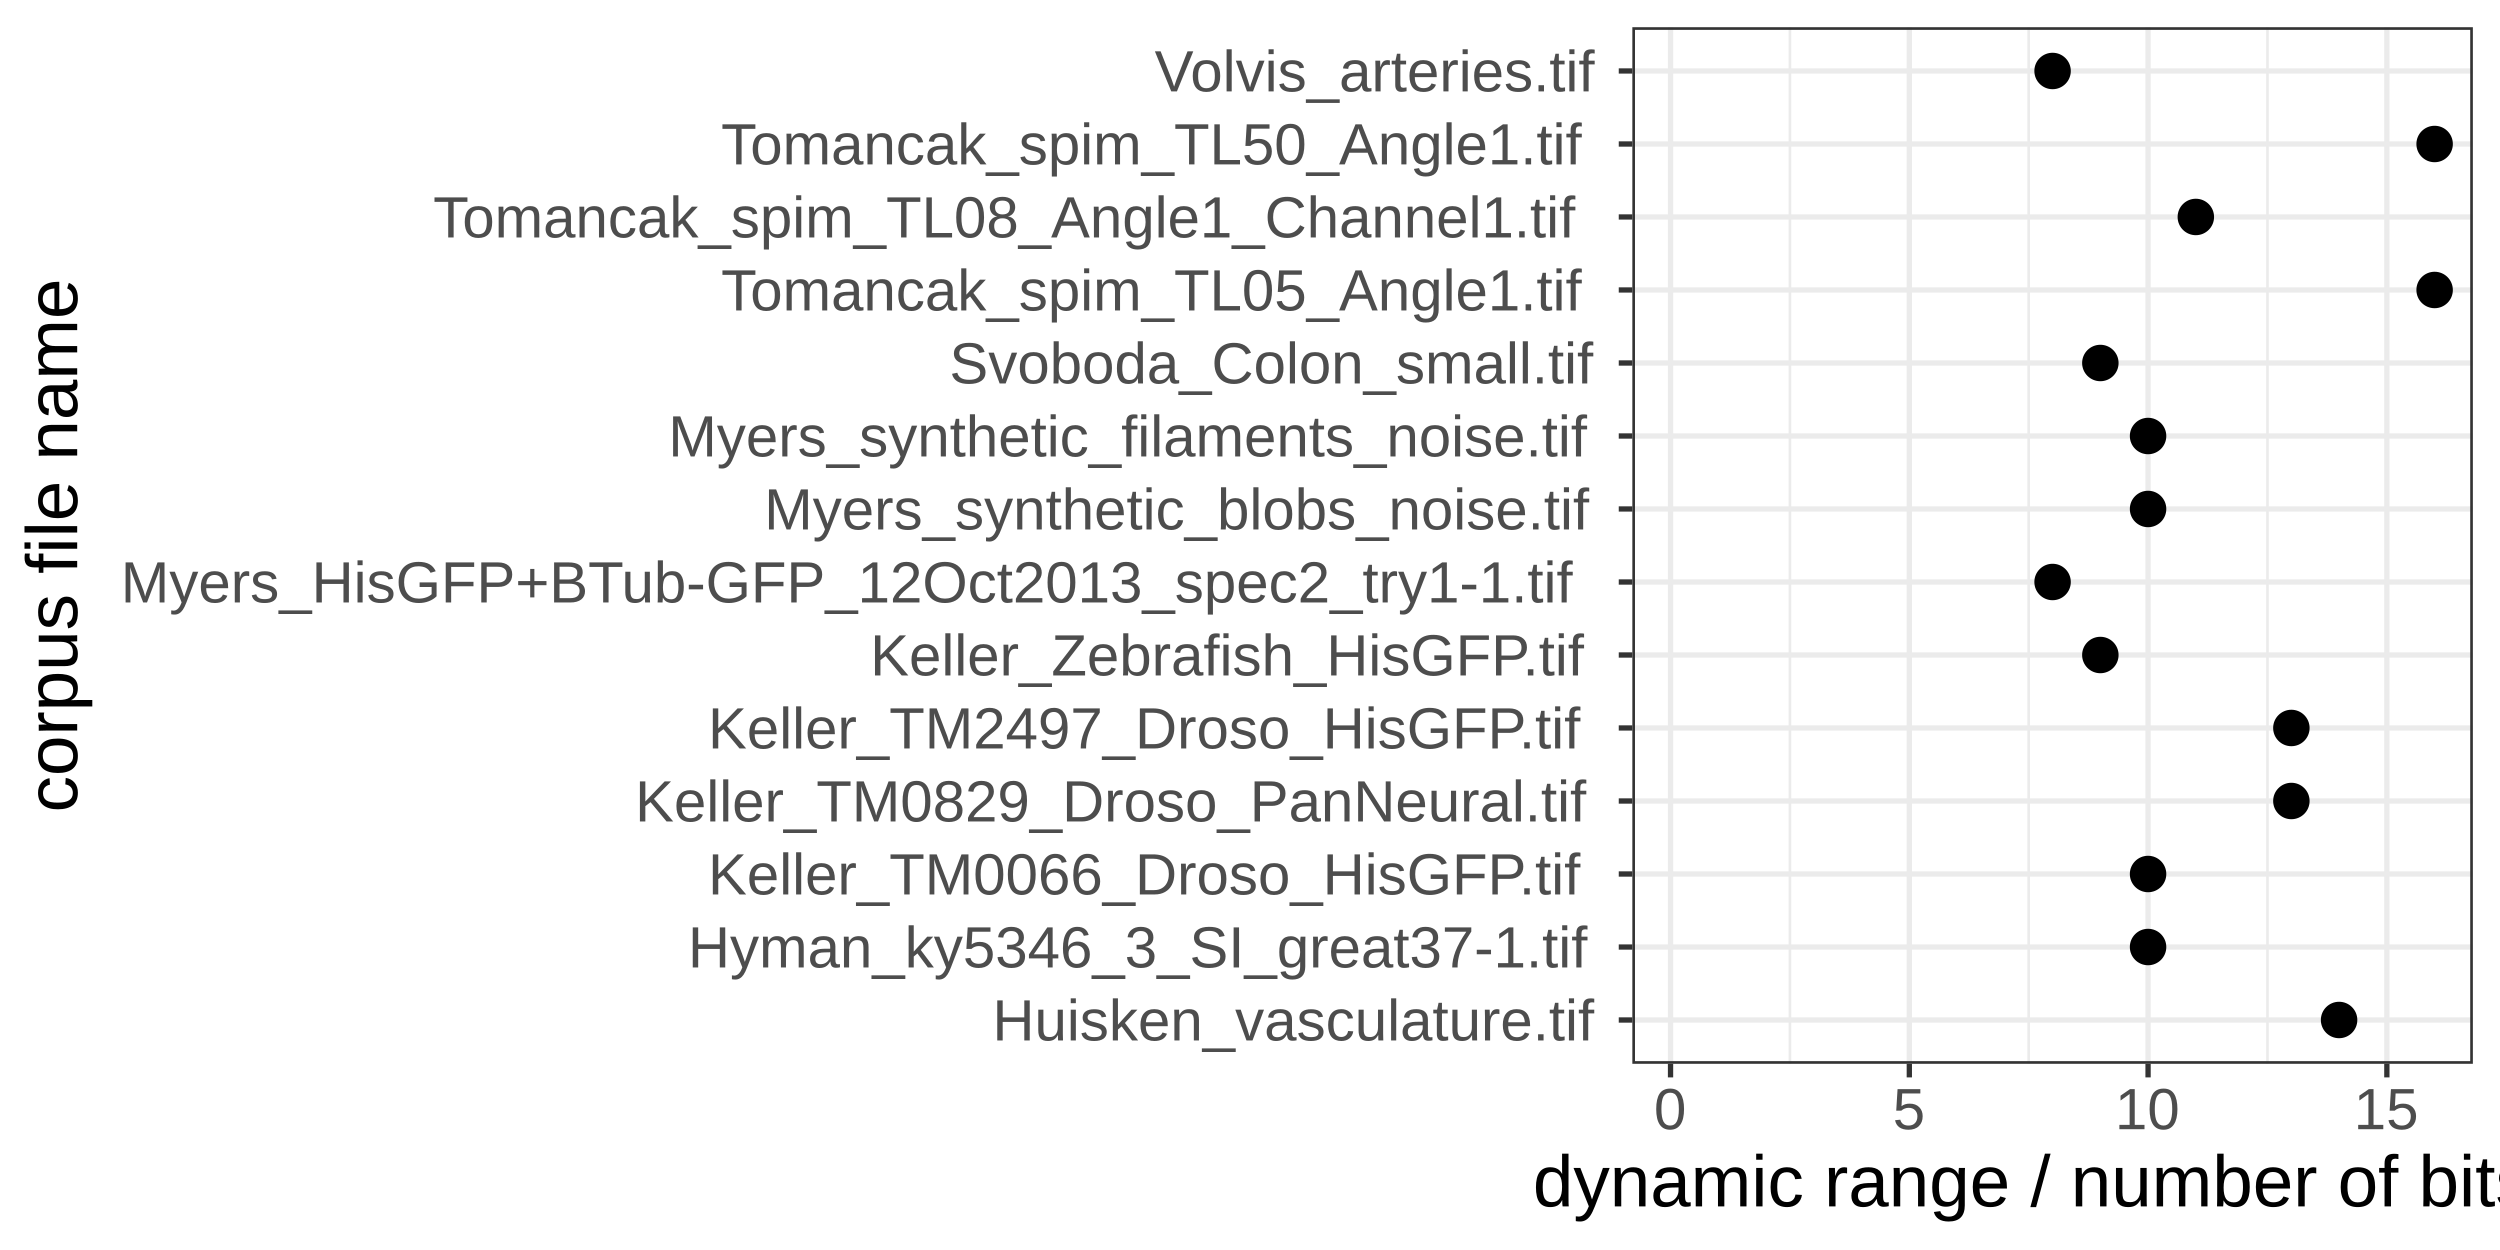
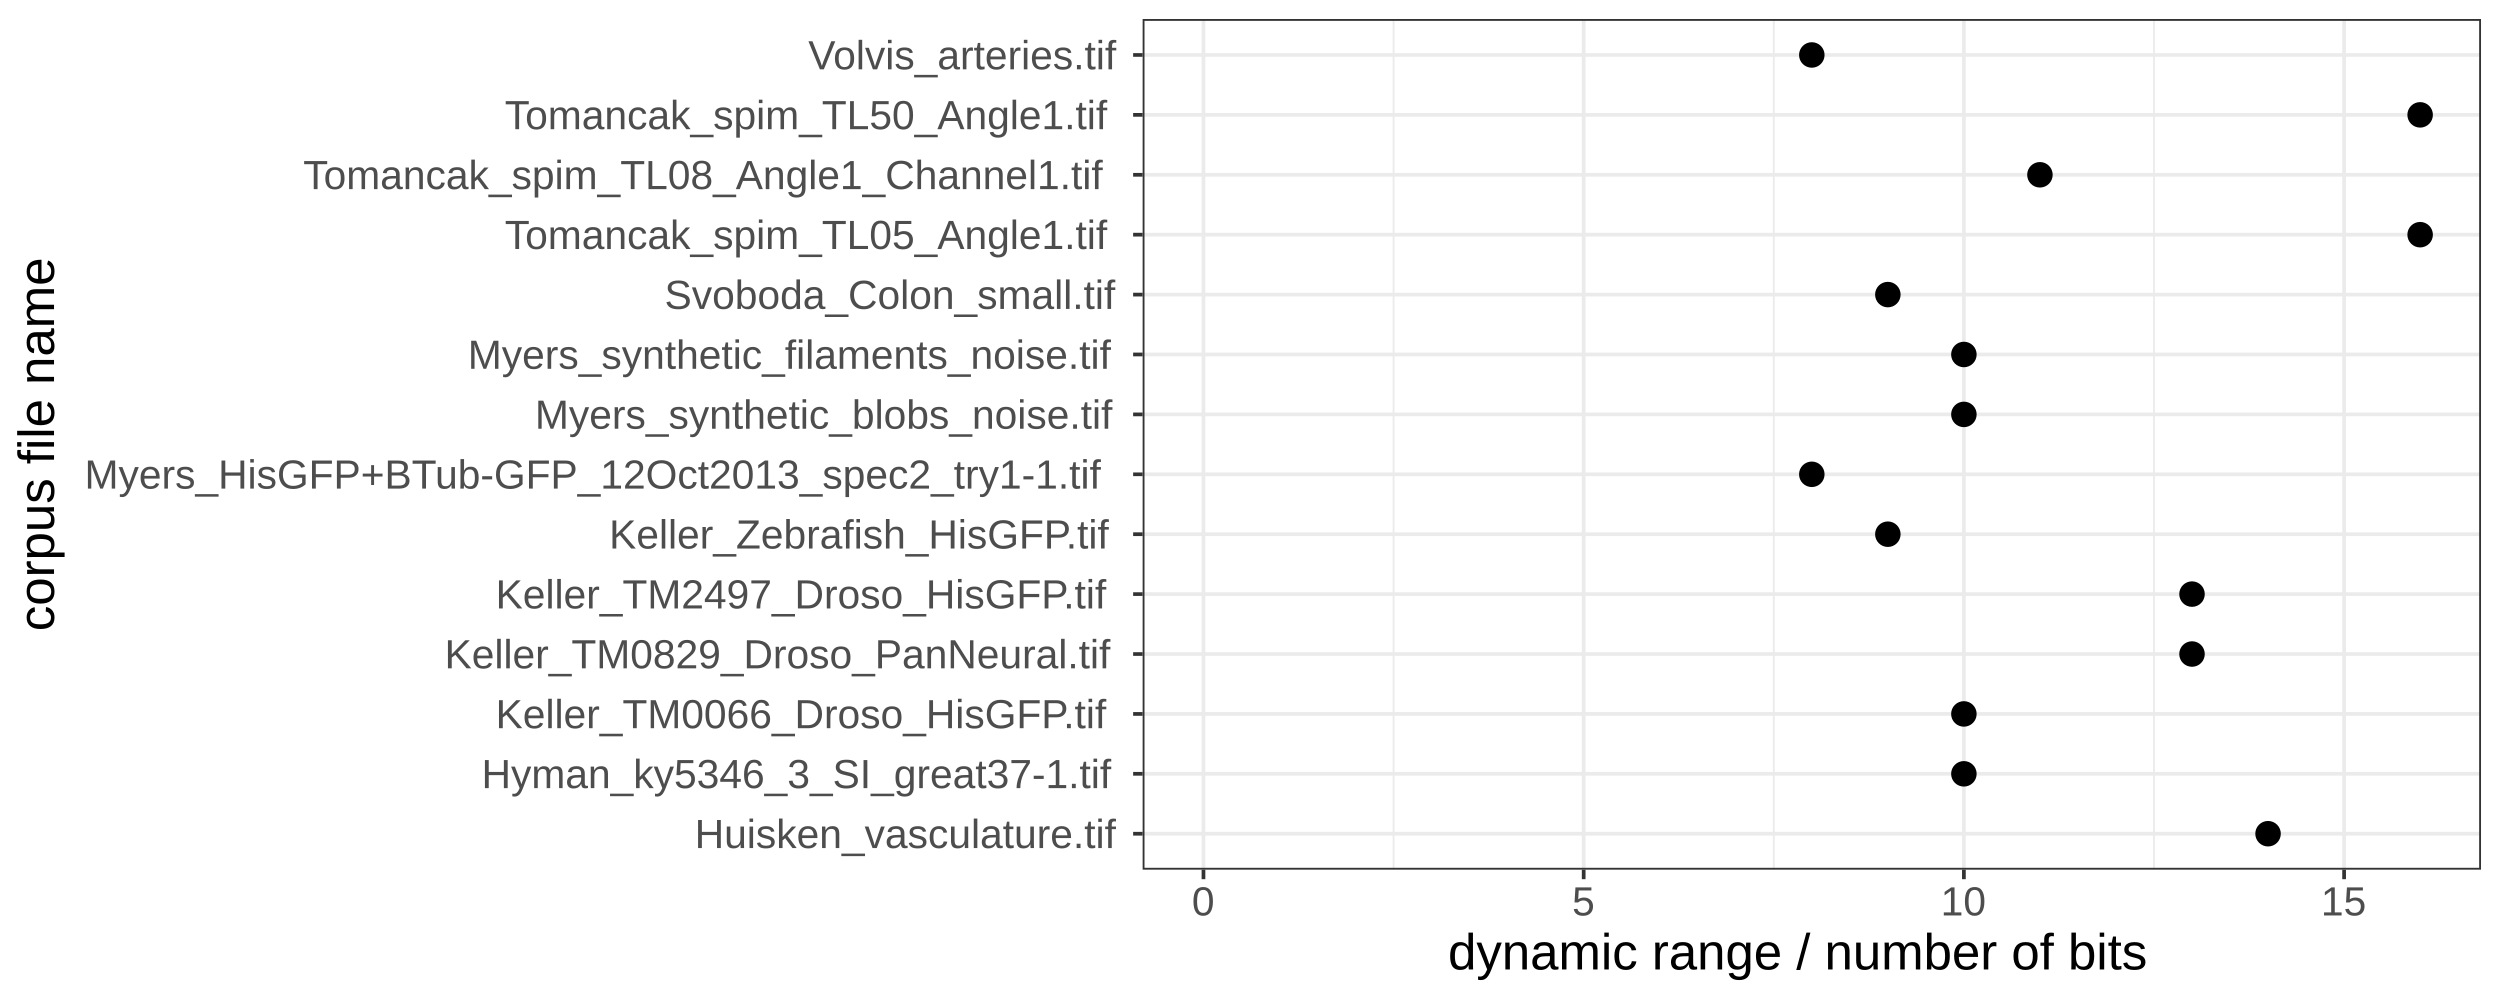
- <svg xmlns="http://www.w3.org/2000/svg" viewBox="0 0 504.00 252.00">
+ <svg xmlns="http://www.w3.org/2000/svg" viewBox="0 0 720.00 288.00">
  <defs>
    <style type="text/css">
    line, polyline, path, rect, circle {
      fill: none;
      stroke: #000000;
      stroke-linecap: round;
      stroke-linejoin: round;
      stroke-miterlimit: 10.00;
    }
  </style>
  </defs>
  <rect width="100%" height="100%" style="stroke: none; fill: #FFFFFF;" />
-   <rect x="0.00" y="0.00" width="504.00" height="252.00" style="stroke-width: 1.07; stroke: #FFFFFF; fill: #FFFFFF;" />
+   <rect x="0.00" y="0.00" width="720.00" height="288.00" style="stroke-width: 1.07; stroke: #FFFFFF; fill: #FFFFFF;" />
  <defs>
    <clipPath id="cp1">
-       <rect x="329.08" y="5.48" width="169.45" height="208.98" />
+       <rect x="329.08" y="5.48" width="385.45" height="244.98" />
    </clipPath>
  </defs>
-   <rect x="329.08" y="5.48" width="169.45" height="208.98" style="stroke-width: 1.07; stroke: none; fill: #FFFFFF;" clip-path="url(#cp1)" />
-   <polyline points="360.85,214.46 360.85,5.48 " style="stroke-width: 0.53; stroke: #EBEBEB; stroke-linecap: butt;" clip-path="url(#cp1)" />
-   <polyline points="408.98,214.46 408.98,5.48 " style="stroke-width: 0.53; stroke: #EBEBEB; stroke-linecap: butt;" clip-path="url(#cp1)" />
-   <polyline points="457.12,214.46 457.12,5.48 " style="stroke-width: 0.53; stroke: #EBEBEB; stroke-linecap: butt;" clip-path="url(#cp1)" />
-   <polyline points="329.08,205.63 498.52,205.63 " style="stroke-width: 1.07; stroke: #EBEBEB; stroke-linecap: butt;" clip-path="url(#cp1)" />
-   <polyline points="329.08,190.92 498.52,190.92 " style="stroke-width: 1.07; stroke: #EBEBEB; stroke-linecap: butt;" clip-path="url(#cp1)" />
-   <polyline points="329.08,176.20 498.52,176.20 " style="stroke-width: 1.07; stroke: #EBEBEB; stroke-linecap: butt;" clip-path="url(#cp1)" />
-   <polyline points="329.08,161.48 498.52,161.48 " style="stroke-width: 1.07; stroke: #EBEBEB; stroke-linecap: butt;" clip-path="url(#cp1)" />
-   <polyline points="329.08,146.76 498.52,146.76 " style="stroke-width: 1.07; stroke: #EBEBEB; stroke-linecap: butt;" clip-path="url(#cp1)" />
-   <polyline points="329.08,132.05 498.52,132.05 " style="stroke-width: 1.07; stroke: #EBEBEB; stroke-linecap: butt;" clip-path="url(#cp1)" />
-   <polyline points="329.08,117.33 498.52,117.33 " style="stroke-width: 1.07; stroke: #EBEBEB; stroke-linecap: butt;" clip-path="url(#cp1)" />
-   <polyline points="329.08,102.61 498.52,102.61 " style="stroke-width: 1.07; stroke: #EBEBEB; stroke-linecap: butt;" clip-path="url(#cp1)" />
-   <polyline points="329.08,87.90 498.52,87.90 " style="stroke-width: 1.07; stroke: #EBEBEB; stroke-linecap: butt;" clip-path="url(#cp1)" />
-   <polyline points="329.08,73.18 498.52,73.18 " style="stroke-width: 1.07; stroke: #EBEBEB; stroke-linecap: butt;" clip-path="url(#cp1)" />
-   <polyline points="329.08,58.46 498.52,58.46 " style="stroke-width: 1.07; stroke: #EBEBEB; stroke-linecap: butt;" clip-path="url(#cp1)" />
-   <polyline points="329.08,43.74 498.52,43.74 " style="stroke-width: 1.07; stroke: #EBEBEB; stroke-linecap: butt;" clip-path="url(#cp1)" />
-   <polyline points="329.08,29.03 498.52,29.03 " style="stroke-width: 1.07; stroke: #EBEBEB; stroke-linecap: butt;" clip-path="url(#cp1)" />
-   <polyline points="329.08,14.31 498.52,14.31 " style="stroke-width: 1.07; stroke: #EBEBEB; stroke-linecap: butt;" clip-path="url(#cp1)" />
-   <polyline points="336.78,214.46 336.78,5.48 " style="stroke-width: 1.07; stroke: #EBEBEB; stroke-linecap: butt;" clip-path="url(#cp1)" />
-   <polyline points="384.92,214.46 384.92,5.48 " style="stroke-width: 1.07; stroke: #EBEBEB; stroke-linecap: butt;" clip-path="url(#cp1)" />
-   <polyline points="433.05,214.46 433.05,5.48 " style="stroke-width: 1.07; stroke: #EBEBEB; stroke-linecap: butt;" clip-path="url(#cp1)" />
-   <polyline points="481.19,214.46 481.19,5.48 " style="stroke-width: 1.07; stroke: #EBEBEB; stroke-linecap: butt;" clip-path="url(#cp1)" />
-   <circle cx="471.56" cy="205.63" r="2.49pt" style="stroke-width: 0.71; fill: #000000;" clip-path="url(#cp1)" />
-   <circle cx="433.05" cy="190.92" r="2.49pt" style="stroke-width: 0.71; fill: #000000;" clip-path="url(#cp1)" />
-   <circle cx="433.05" cy="176.20" r="2.49pt" style="stroke-width: 0.71; fill: #000000;" clip-path="url(#cp1)" />
-   <circle cx="461.94" cy="161.48" r="2.49pt" style="stroke-width: 0.71; fill: #000000;" clip-path="url(#cp1)" />
-   <circle cx="461.94" cy="146.76" r="2.49pt" style="stroke-width: 0.71; fill: #000000;" clip-path="url(#cp1)" />
-   <circle cx="423.43" cy="132.05" r="2.49pt" style="stroke-width: 0.71; fill: #000000;" clip-path="url(#cp1)" />
-   <circle cx="413.80" cy="117.33" r="2.49pt" style="stroke-width: 0.71; fill: #000000;" clip-path="url(#cp1)" />
-   <circle cx="433.05" cy="102.61" r="2.49pt" style="stroke-width: 0.71; fill: #000000;" clip-path="url(#cp1)" />
-   <circle cx="433.05" cy="87.90" r="2.49pt" style="stroke-width: 0.71; fill: #000000;" clip-path="url(#cp1)" />
-   <circle cx="423.43" cy="73.18" r="2.49pt" style="stroke-width: 0.71; fill: #000000;" clip-path="url(#cp1)" />
-   <circle cx="490.82" cy="58.46" r="2.49pt" style="stroke-width: 0.71; fill: #000000;" clip-path="url(#cp1)" />
-   <circle cx="442.68" cy="43.74" r="2.49pt" style="stroke-width: 0.71; fill: #000000;" clip-path="url(#cp1)" />
-   <circle cx="490.82" cy="29.03" r="2.49pt" style="stroke-width: 0.71; fill: #000000;" clip-path="url(#cp1)" />
-   <circle cx="413.80" cy="14.31" r="2.49pt" style="stroke-width: 0.71; fill: #000000;" clip-path="url(#cp1)" />
-   <rect x="329.08" y="5.48" width="169.45" height="208.98" style="stroke-width: 1.07; stroke: #333333;" clip-path="url(#cp1)" />
+   <rect x="329.08" y="5.48" width="385.45" height="244.98" style="stroke-width: 1.07; stroke: none; fill: #FFFFFF;" clip-path="url(#cp1)" />
+   <polyline points="401.35,250.46 401.35,5.48 " style="stroke-width: 0.53; stroke: #EBEBEB; stroke-linecap: butt;" clip-path="url(#cp1)" />
+   <polyline points="510.85,250.46 510.85,5.48 " style="stroke-width: 0.53; stroke: #EBEBEB; stroke-linecap: butt;" clip-path="url(#cp1)" />
+   <polyline points="620.35,250.46 620.35,5.48 " style="stroke-width: 0.53; stroke: #EBEBEB; stroke-linecap: butt;" clip-path="url(#cp1)" />
+   <polyline points="329.08,240.11 714.52,240.11 " style="stroke-width: 1.07; stroke: #EBEBEB; stroke-linecap: butt;" clip-path="url(#cp1)" />
+   <polyline points="329.08,222.86 714.52,222.86 " style="stroke-width: 1.07; stroke: #EBEBEB; stroke-linecap: butt;" clip-path="url(#cp1)" />
+   <polyline points="329.08,205.61 714.52,205.61 " style="stroke-width: 1.07; stroke: #EBEBEB; stroke-linecap: butt;" clip-path="url(#cp1)" />
+   <polyline points="329.08,188.36 714.52,188.36 " style="stroke-width: 1.07; stroke: #EBEBEB; stroke-linecap: butt;" clip-path="url(#cp1)" />
+   <polyline points="329.08,171.10 714.52,171.10 " style="stroke-width: 1.07; stroke: #EBEBEB; stroke-linecap: butt;" clip-path="url(#cp1)" />
+   <polyline points="329.08,153.85 714.52,153.85 " style="stroke-width: 1.07; stroke: #EBEBEB; stroke-linecap: butt;" clip-path="url(#cp1)" />
+   <polyline points="329.08,136.60 714.52,136.60 " style="stroke-width: 1.07; stroke: #EBEBEB; stroke-linecap: butt;" clip-path="url(#cp1)" />
+   <polyline points="329.08,119.35 714.52,119.35 " style="stroke-width: 1.07; stroke: #EBEBEB; stroke-linecap: butt;" clip-path="url(#cp1)" />
+   <polyline points="329.08,102.09 714.52,102.09 " style="stroke-width: 1.07; stroke: #EBEBEB; stroke-linecap: butt;" clip-path="url(#cp1)" />
+   <polyline points="329.08,84.84 714.52,84.84 " style="stroke-width: 1.07; stroke: #EBEBEB; stroke-linecap: butt;" clip-path="url(#cp1)" />
+   <polyline points="329.08,67.59 714.52,67.59 " style="stroke-width: 1.07; stroke: #EBEBEB; stroke-linecap: butt;" clip-path="url(#cp1)" />
+   <polyline points="329.08,50.34 714.52,50.34 " style="stroke-width: 1.07; stroke: #EBEBEB; stroke-linecap: butt;" clip-path="url(#cp1)" />
+   <polyline points="329.08,33.08 714.52,33.08 " style="stroke-width: 1.07; stroke: #EBEBEB; stroke-linecap: butt;" clip-path="url(#cp1)" />
+   <polyline points="329.08,15.83 714.52,15.83 " style="stroke-width: 1.07; stroke: #EBEBEB; stroke-linecap: butt;" clip-path="url(#cp1)" />
+   <polyline points="346.60,250.46 346.60,5.48 " style="stroke-width: 1.07; stroke: #EBEBEB; stroke-linecap: butt;" clip-path="url(#cp1)" />
+   <polyline points="456.10,250.46 456.10,5.48 " style="stroke-width: 1.07; stroke: #EBEBEB; stroke-linecap: butt;" clip-path="url(#cp1)" />
+   <polyline points="565.60,250.46 565.60,5.48 " style="stroke-width: 1.07; stroke: #EBEBEB; stroke-linecap: butt;" clip-path="url(#cp1)" />
+   <polyline points="675.10,250.46 675.10,5.48 " style="stroke-width: 1.07; stroke: #EBEBEB; stroke-linecap: butt;" clip-path="url(#cp1)" />
+   <circle cx="653.20" cy="240.11" r="2.49pt" style="stroke-width: 0.71; fill: #000000;" clip-path="url(#cp1)" />
+   <circle cx="565.60" cy="222.86" r="2.49pt" style="stroke-width: 0.71; fill: #000000;" clip-path="url(#cp1)" />
+   <circle cx="565.60" cy="205.61" r="2.49pt" style="stroke-width: 0.71; fill: #000000;" clip-path="url(#cp1)" />
+   <circle cx="631.30" cy="188.36" r="2.49pt" style="stroke-width: 0.71; fill: #000000;" clip-path="url(#cp1)" />
+   <circle cx="631.30" cy="171.10" r="2.49pt" style="stroke-width: 0.71; fill: #000000;" clip-path="url(#cp1)" />
+   <circle cx="543.70" cy="153.85" r="2.49pt" style="stroke-width: 0.71; fill: #000000;" clip-path="url(#cp1)" />
+   <circle cx="521.80" cy="136.60" r="2.49pt" style="stroke-width: 0.71; fill: #000000;" clip-path="url(#cp1)" />
+   <circle cx="565.60" cy="119.35" r="2.49pt" style="stroke-width: 0.71; fill: #000000;" clip-path="url(#cp1)" />
+   <circle cx="565.60" cy="102.09" r="2.49pt" style="stroke-width: 0.71; fill: #000000;" clip-path="url(#cp1)" />
+   <circle cx="543.70" cy="84.84" r="2.49pt" style="stroke-width: 0.71; fill: #000000;" clip-path="url(#cp1)" />
+   <circle cx="697.00" cy="67.59" r="2.49pt" style="stroke-width: 0.71; fill: #000000;" clip-path="url(#cp1)" />
+   <circle cx="587.50" cy="50.34" r="2.49pt" style="stroke-width: 0.71; fill: #000000;" clip-path="url(#cp1)" />
+   <circle cx="697.00" cy="33.08" r="2.49pt" style="stroke-width: 0.71; fill: #000000;" clip-path="url(#cp1)" />
+   <circle cx="521.80" cy="15.83" r="2.49pt" style="stroke-width: 0.71; fill: #000000;" clip-path="url(#cp1)" />
+   <rect x="329.08" y="5.48" width="385.45" height="244.98" style="stroke-width: 1.07; stroke: #333333;" clip-path="url(#cp1)" />
  <defs>
    <clipPath id="cp2">
-       <rect x="0.00" y="0.00" width="504.00" height="252.00" />
+       <rect x="0.00" y="0.00" width="720.00" height="288.00" />
    </clipPath>
  </defs>
  <g clip-path="url(#cp2)">
-     <text x="200.08" y="209.76" style="font-size: 8.80pt; fill: #4D4D4D; font-family: Arial;">Huisken_vasculature.tif</text>
+     <text x="200.08" y="244.24" style="font-size: 8.80pt; fill: #4D4D4D; font-family: Arial;">Huisken_vasculature.tif</text>
  </g>
  <g clip-path="url(#cp2)">
-     <text x="138.69" y="195.04" style="font-size: 8.80pt; fill: #4D4D4D; font-family: Arial;">Hyman_ky5346_3_SI_great37-1.tif</text>
+     <text x="138.69" y="226.98" style="font-size: 8.80pt; fill: #4D4D4D; font-family: Arial;">Hyman_ky5346_3_SI_great37-1.tif</text>
  </g>
  <g clip-path="url(#cp2)">
-     <text x="142.74" y="180.32" style="font-size: 8.80pt; fill: #4D4D4D; font-family: Arial;">Keller_TM0066_Droso_HisGFP.tif</text>
+     <text x="142.74" y="209.73" style="font-size: 8.80pt; fill: #4D4D4D; font-family: Arial;">Keller_TM0066_Droso_HisGFP.tif</text>
  </g>
  <g clip-path="url(#cp2)">
-     <text x="128.04" y="165.61" style="font-size: 8.80pt; fill: #4D4D4D; font-family: Arial;">Keller_TM0829_Droso_PanNeural.tif</text>
+     <text x="128.04" y="192.48" style="font-size: 8.80pt; fill: #4D4D4D; font-family: Arial;">Keller_TM0829_Droso_PanNeural.tif</text>
  </g>
  <g clip-path="url(#cp2)">
-     <text x="142.74" y="150.89" style="font-size: 8.80pt; fill: #4D4D4D; font-family: Arial;">Keller_TM2497_Droso_HisGFP.tif</text>
+     <text x="142.74" y="175.23" style="font-size: 8.80pt; fill: #4D4D4D; font-family: Arial;">Keller_TM2497_Droso_HisGFP.tif</text>
  </g>
  <g clip-path="url(#cp2)">
-     <text x="175.43" y="136.17" style="font-size: 8.80pt; fill: #4D4D4D; font-family: Arial;">Keller_Zebrafish_HisGFP.tif</text>
+     <text x="175.43" y="157.98" style="font-size: 8.80pt; fill: #4D4D4D; font-family: Arial;">Keller_Zebrafish_HisGFP.tif</text>
  </g>
  <g clip-path="url(#cp2)">
-     <text x="24.35" y="121.46" style="font-size: 8.80pt; fill: #4D4D4D; font-family: Arial;">Myers_HisGFP+BTub-GFP_12Oct2013_spec2_try1-1.tif</text>
+     <text x="24.35" y="140.72" style="font-size: 8.80pt; fill: #4D4D4D; font-family: Arial;">Myers_HisGFP+BTub-GFP_12Oct2013_spec2_try1-1.tif</text>
  </g>
  <g clip-path="url(#cp2)">
-     <text x="154.06" y="106.74" style="font-size: 8.80pt; fill: #4D4D4D; font-family: Arial;">Myers_synthetic_blobs_noise.tif</text>
+     <text x="154.06" y="123.47" style="font-size: 8.80pt; fill: #4D4D4D; font-family: Arial;">Myers_synthetic_blobs_noise.tif</text>
  </g>
  <g clip-path="url(#cp2)">
-     <text x="134.73" y="92.02" style="font-size: 8.80pt; fill: #4D4D4D; font-family: Arial;">Myers_synthetic_filaments_noise.tif</text>
+     <text x="134.73" y="106.22" style="font-size: 8.80pt; fill: #4D4D4D; font-family: Arial;">Myers_synthetic_filaments_noise.tif</text>
  </g>
  <g clip-path="url(#cp2)">
-     <text x="191.40" y="77.30" style="font-size: 8.80pt; fill: #4D4D4D; font-family: Arial;">Svoboda_Colon_small.tif</text>
+     <text x="191.40" y="88.97" style="font-size: 8.80pt; fill: #4D4D4D; font-family: Arial;">Svoboda_Colon_small.tif</text>
  </g>
  <g clip-path="url(#cp2)">
-     <text x="145.38" y="62.59" style="font-size: 8.80pt; fill: #4D4D4D; font-family: Arial;">Tomancak_spim_TL05_Angle1.tif</text>
+     <text x="145.38" y="71.71" style="font-size: 8.80pt; fill: #4D4D4D; font-family: Arial;">Tomancak_spim_TL05_Angle1.tif</text>
  </g>
  <g clip-path="url(#cp2)">
-     <text x="87.33" y="47.87" style="font-size: 8.80pt; fill: #4D4D4D; font-family: Arial;">Tomancak_spim_TL08_Angle1_Channel1.tif</text>
+     <text x="87.33" y="54.46" style="font-size: 8.80pt; fill: #4D4D4D; font-family: Arial;">Tomancak_spim_TL08_Angle1_Channel1.tif</text>
  </g>
  <g clip-path="url(#cp2)">
-     <text x="145.38" y="33.15" style="font-size: 8.80pt; fill: #4D4D4D; font-family: Arial;">Tomancak_spim_TL50_Angle1.tif</text>
+     <text x="145.38" y="37.21" style="font-size: 8.80pt; fill: #4D4D4D; font-family: Arial;">Tomancak_spim_TL50_Angle1.tif</text>
  </g>
  <g clip-path="url(#cp2)">
-     <text x="232.78" y="18.43" style="font-size: 8.80pt; fill: #4D4D4D; font-family: Arial;">Volvis_arteries.tif</text>
+     <text x="232.78" y="19.96" style="font-size: 8.80pt; fill: #4D4D4D; font-family: Arial;">Volvis_arteries.tif</text>
  </g>
-   <polyline points="326.34,205.63 329.08,205.63 " style="stroke-width: 1.07; stroke: #333333; stroke-linecap: butt;" clip-path="url(#cp2)" />
-   <polyline points="326.34,190.92 329.08,190.92 " style="stroke-width: 1.07; stroke: #333333; stroke-linecap: butt;" clip-path="url(#cp2)" />
-   <polyline points="326.34,176.20 329.08,176.20 " style="stroke-width: 1.07; stroke: #333333; stroke-linecap: butt;" clip-path="url(#cp2)" />
-   <polyline points="326.34,161.48 329.08,161.48 " style="stroke-width: 1.07; stroke: #333333; stroke-linecap: butt;" clip-path="url(#cp2)" />
-   <polyline points="326.34,146.76 329.08,146.76 " style="stroke-width: 1.07; stroke: #333333; stroke-linecap: butt;" clip-path="url(#cp2)" />
-   <polyline points="326.34,132.05 329.08,132.05 " style="stroke-width: 1.07; stroke: #333333; stroke-linecap: butt;" clip-path="url(#cp2)" />
-   <polyline points="326.34,117.33 329.08,117.33 " style="stroke-width: 1.07; stroke: #333333; stroke-linecap: butt;" clip-path="url(#cp2)" />
-   <polyline points="326.34,102.61 329.08,102.61 " style="stroke-width: 1.07; stroke: #333333; stroke-linecap: butt;" clip-path="url(#cp2)" />
-   <polyline points="326.34,87.90 329.08,87.90 " style="stroke-width: 1.07; stroke: #333333; stroke-linecap: butt;" clip-path="url(#cp2)" />
-   <polyline points="326.34,73.18 329.08,73.18 " style="stroke-width: 1.07; stroke: #333333; stroke-linecap: butt;" clip-path="url(#cp2)" />
-   <polyline points="326.34,58.46 329.08,58.46 " style="stroke-width: 1.07; stroke: #333333; stroke-linecap: butt;" clip-path="url(#cp2)" />
-   <polyline points="326.34,43.74 329.08,43.74 " style="stroke-width: 1.07; stroke: #333333; stroke-linecap: butt;" clip-path="url(#cp2)" />
-   <polyline points="326.34,29.03 329.08,29.03 " style="stroke-width: 1.07; stroke: #333333; stroke-linecap: butt;" clip-path="url(#cp2)" />
-   <polyline points="326.34,14.31 329.08,14.31 " style="stroke-width: 1.07; stroke: #333333; stroke-linecap: butt;" clip-path="url(#cp2)" />
-   <polyline points="336.78,217.20 336.78,214.46 " style="stroke-width: 1.07; stroke: #333333; stroke-linecap: butt;" clip-path="url(#cp2)" />
-   <polyline points="384.92,217.20 384.92,214.46 " style="stroke-width: 1.07; stroke: #333333; stroke-linecap: butt;" clip-path="url(#cp2)" />
-   <polyline points="433.05,217.20 433.05,214.46 " style="stroke-width: 1.07; stroke: #333333; stroke-linecap: butt;" clip-path="url(#cp2)" />
-   <polyline points="481.19,217.20 481.19,214.46 " style="stroke-width: 1.07; stroke: #333333; stroke-linecap: butt;" clip-path="url(#cp2)" />
+   <polyline points="326.34,240.11 329.08,240.11 " style="stroke-width: 1.07; stroke: #333333; stroke-linecap: butt;" clip-path="url(#cp2)" />
+   <polyline points="326.34,222.86 329.08,222.86 " style="stroke-width: 1.07; stroke: #333333; stroke-linecap: butt;" clip-path="url(#cp2)" />
+   <polyline points="326.34,205.61 329.08,205.61 " style="stroke-width: 1.07; stroke: #333333; stroke-linecap: butt;" clip-path="url(#cp2)" />
+   <polyline points="326.34,188.36 329.08,188.36 " style="stroke-width: 1.07; stroke: #333333; stroke-linecap: butt;" clip-path="url(#cp2)" />
+   <polyline points="326.34,171.10 329.08,171.10 " style="stroke-width: 1.07; stroke: #333333; stroke-linecap: butt;" clip-path="url(#cp2)" />
+   <polyline points="326.34,153.85 329.08,153.85 " style="stroke-width: 1.07; stroke: #333333; stroke-linecap: butt;" clip-path="url(#cp2)" />
+   <polyline points="326.34,136.60 329.08,136.60 " style="stroke-width: 1.07; stroke: #333333; stroke-linecap: butt;" clip-path="url(#cp2)" />
+   <polyline points="326.34,119.35 329.08,119.35 " style="stroke-width: 1.07; stroke: #333333; stroke-linecap: butt;" clip-path="url(#cp2)" />
+   <polyline points="326.34,102.09 329.08,102.09 " style="stroke-width: 1.07; stroke: #333333; stroke-linecap: butt;" clip-path="url(#cp2)" />
+   <polyline points="326.34,84.84 329.08,84.84 " style="stroke-width: 1.07; stroke: #333333; stroke-linecap: butt;" clip-path="url(#cp2)" />
+   <polyline points="326.34,67.59 329.08,67.59 " style="stroke-width: 1.07; stroke: #333333; stroke-linecap: butt;" clip-path="url(#cp2)" />
+   <polyline points="326.34,50.34 329.08,50.34 " style="stroke-width: 1.07; stroke: #333333; stroke-linecap: butt;" clip-path="url(#cp2)" />
+   <polyline points="326.34,33.08 329.08,33.08 " style="stroke-width: 1.07; stroke: #333333; stroke-linecap: butt;" clip-path="url(#cp2)" />
+   <polyline points="326.34,15.83 329.08,15.83 " style="stroke-width: 1.07; stroke: #333333; stroke-linecap: butt;" clip-path="url(#cp2)" />
+   <polyline points="346.60,253.20 346.60,250.46 " style="stroke-width: 1.07; stroke: #333333; stroke-linecap: butt;" clip-path="url(#cp2)" />
+   <polyline points="456.10,253.20 456.10,250.46 " style="stroke-width: 1.07; stroke: #333333; stroke-linecap: butt;" clip-path="url(#cp2)" />
+   <polyline points="565.60,253.20 565.60,250.46 " style="stroke-width: 1.07; stroke: #333333; stroke-linecap: butt;" clip-path="url(#cp2)" />
+   <polyline points="675.10,253.20 675.10,250.46 " style="stroke-width: 1.07; stroke: #333333; stroke-linecap: butt;" clip-path="url(#cp2)" />
  <g clip-path="url(#cp2)">
-     <text x="333.44" y="227.65" style="font-size: 8.80pt; fill: #4D4D4D; font-family: Arial;">0</text>
+     <text x="343.26" y="263.65" style="font-size: 8.80pt; fill: #4D4D4D; font-family: Arial;">0</text>
  </g>
  <g clip-path="url(#cp2)">
-     <text x="381.58" y="227.65" style="font-size: 8.80pt; fill: #4D4D4D; font-family: Arial;">5</text>
+     <text x="452.76" y="263.65" style="font-size: 8.80pt; fill: #4D4D4D; font-family: Arial;">5</text>
  </g>
  <g clip-path="url(#cp2)">
-     <text x="426.38" y="227.65" style="font-size: 8.80pt; fill: #4D4D4D; font-family: Arial;">10</text>
+     <text x="558.92" y="263.65" style="font-size: 8.80pt; fill: #4D4D4D; font-family: Arial;">10</text>
  </g>
  <g clip-path="url(#cp2)">
-     <text x="474.52" y="227.65" style="font-size: 8.80pt; fill: #4D4D4D; font-family: Arial;">15</text>
+     <text x="668.43" y="263.65" style="font-size: 8.80pt; fill: #4D4D4D; font-family: Arial;">15</text>
  </g>
  <g clip-path="url(#cp2)">
-     <text x="309.04" y="243.21" style="font-size: 11.00pt; font-family: Arial;"> dynamic range / number of bits </text>
+     <text x="417.04" y="279.21" style="font-size: 11.00pt; font-family: Arial;"> dynamic range / number of bits </text>
  </g>
  <g clip-path="url(#cp2)">
-     <text transform="translate(15.56,163.78) rotate(-90)" style="font-size: 11.00pt; font-family: Arial;">corpus file name</text>
+     <text transform="translate(15.56,181.78) rotate(-90)" style="font-size: 11.00pt; font-family: Arial;">corpus file name</text>
  </g>
</svg>
